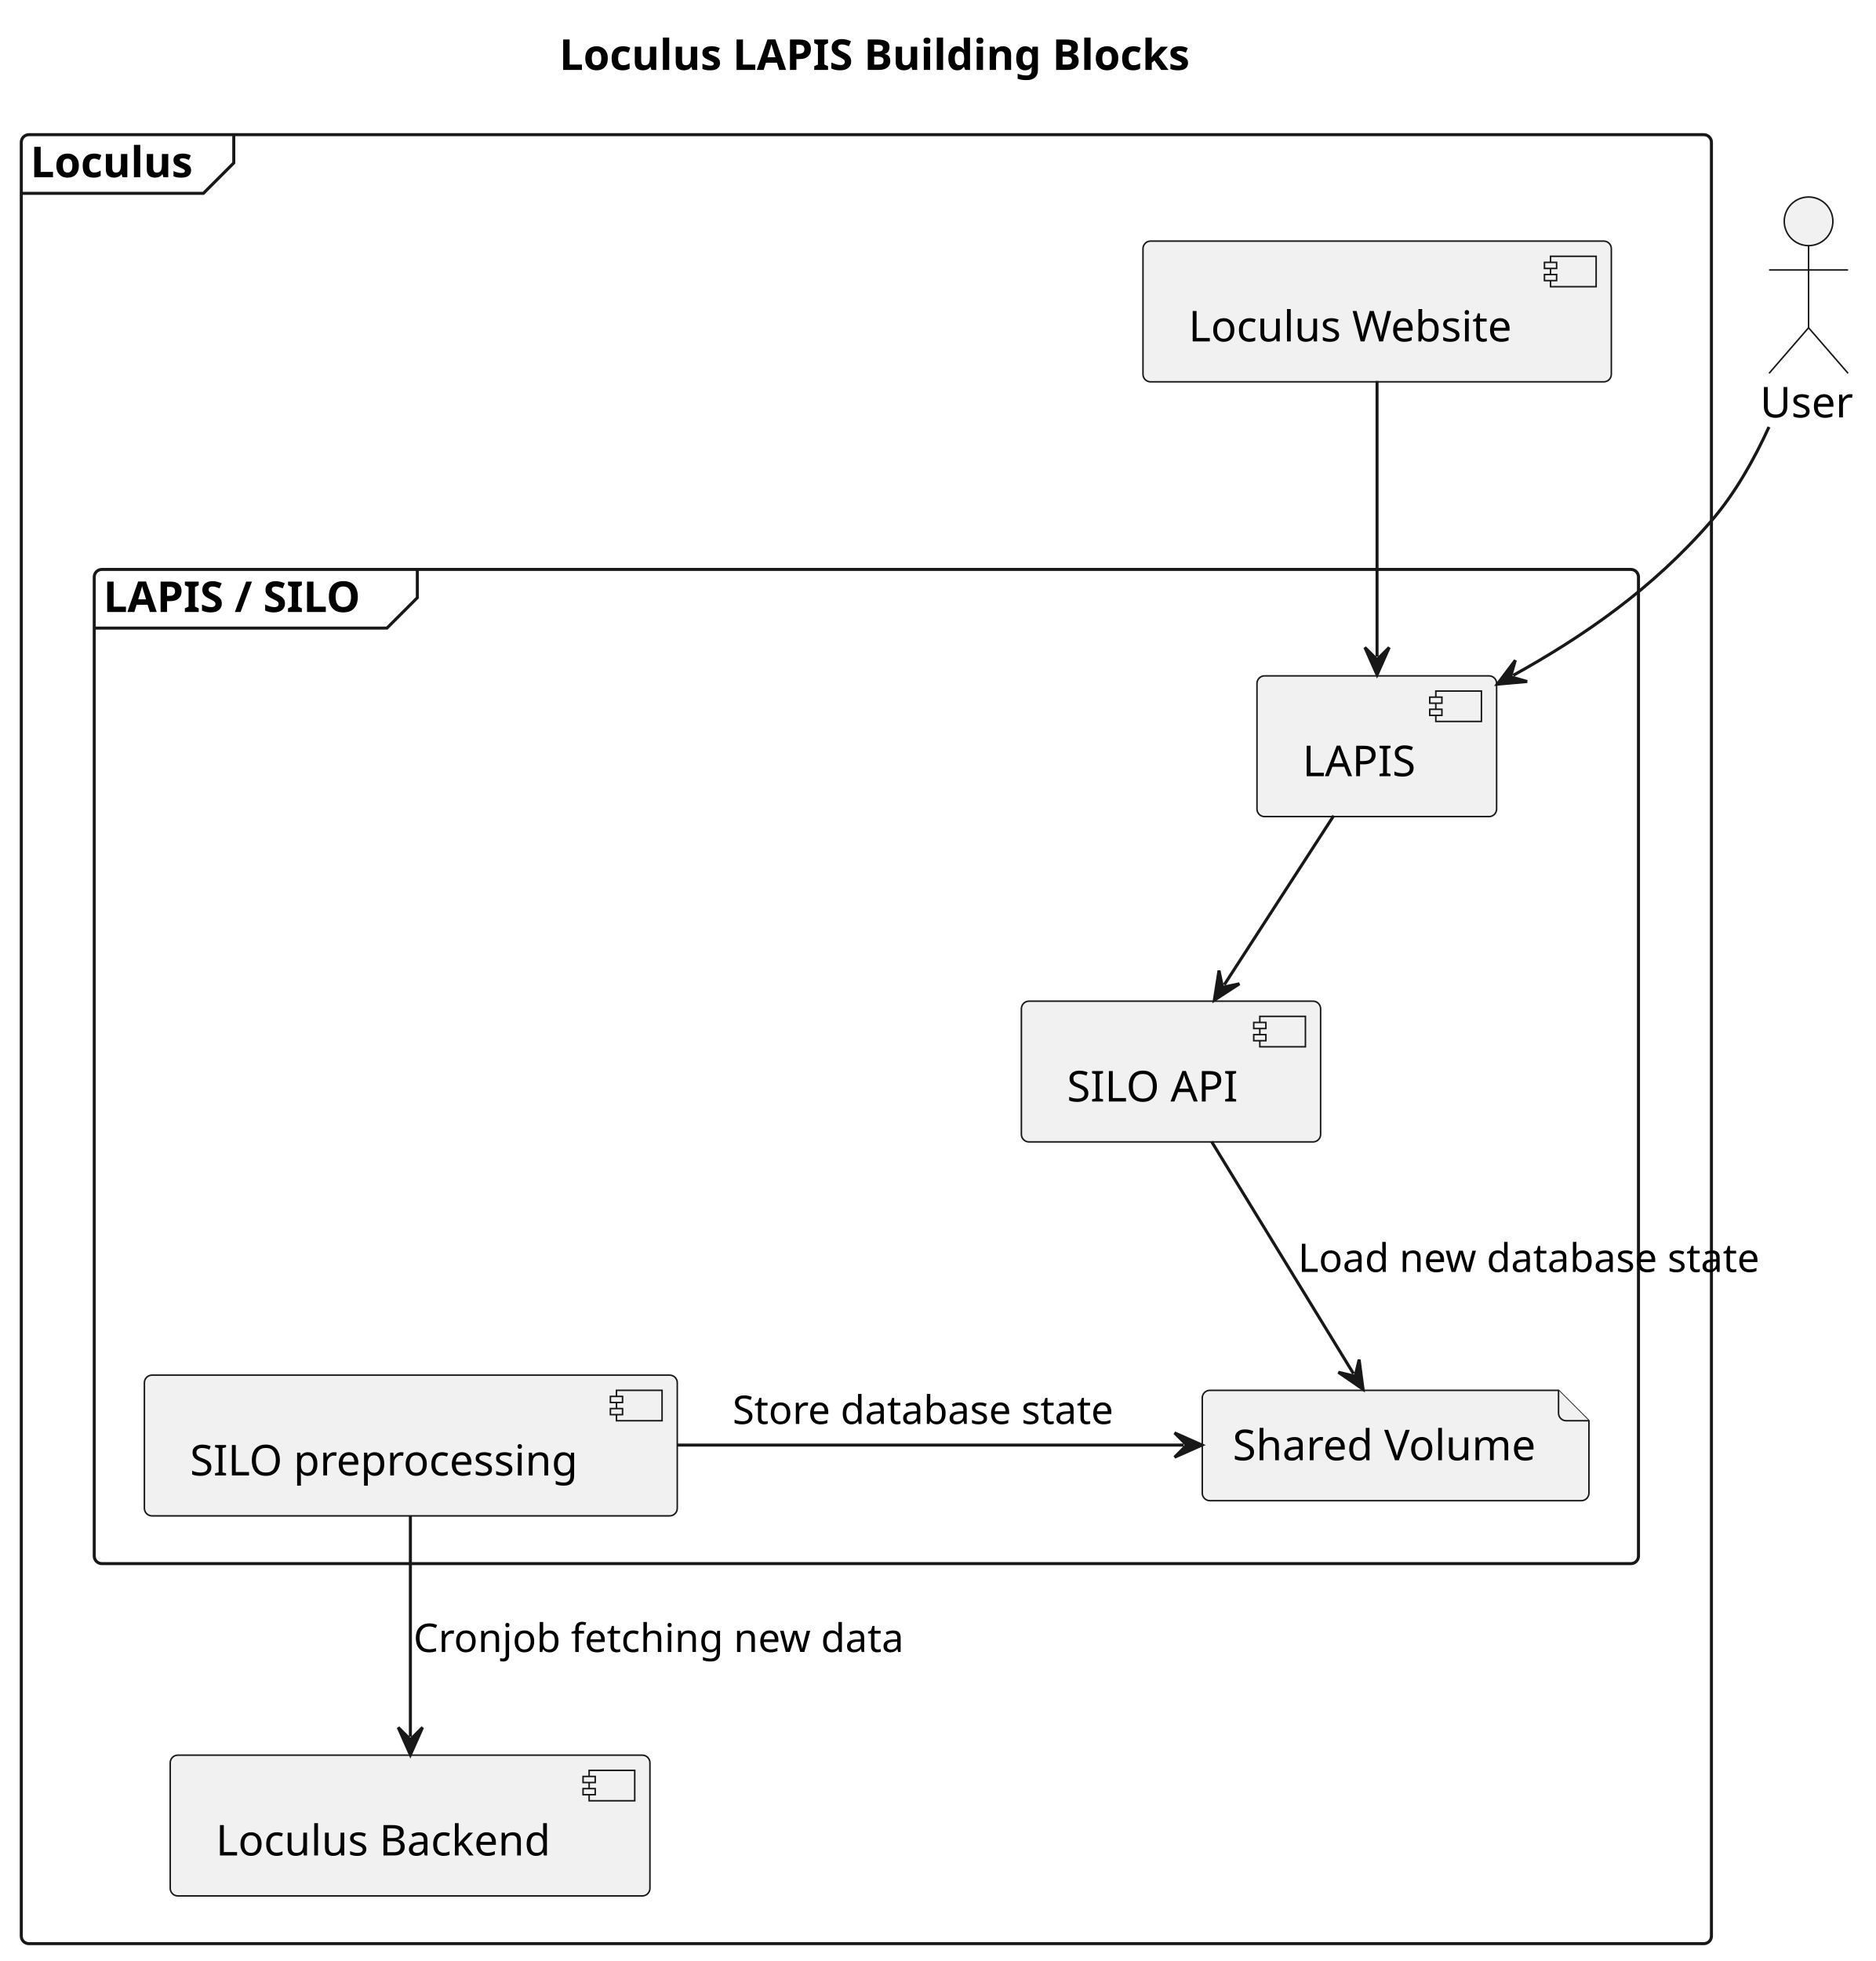
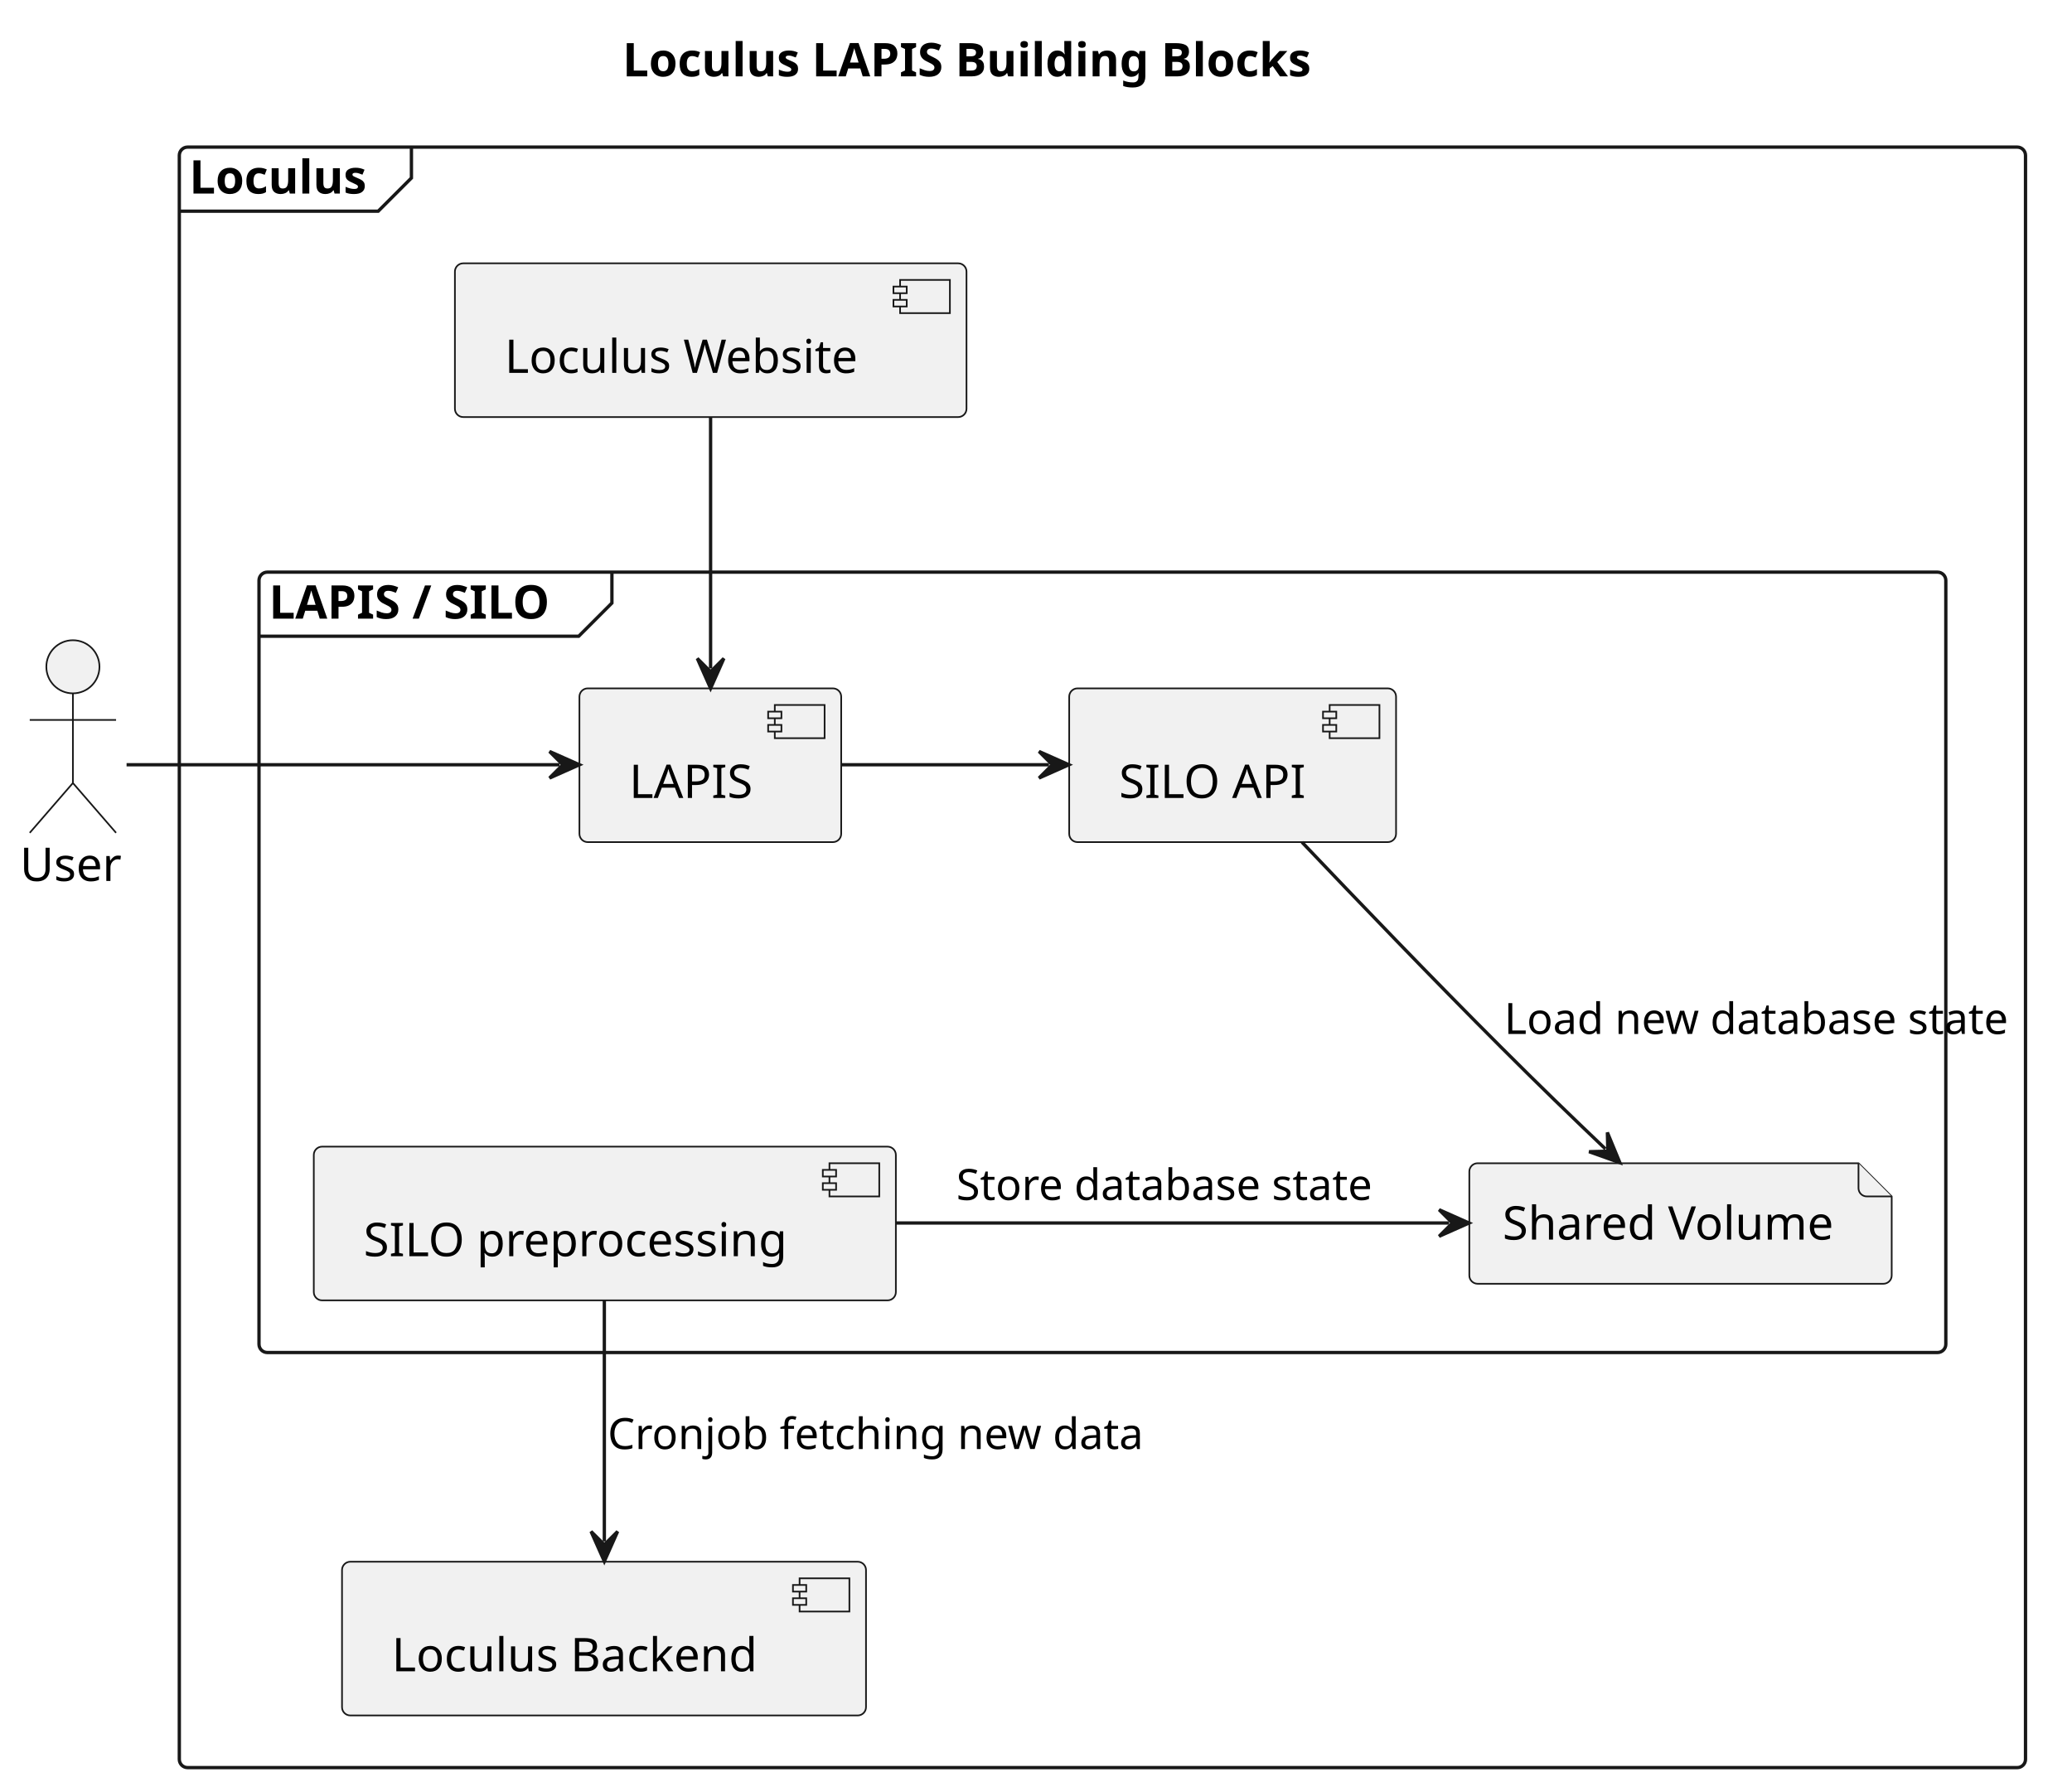
- <svg xmlns="http://www.w3.org/2000/svg" contentStyleType="text/css" height="645px" preserveAspectRatio="none" style="width:617px;height:645px;background:#FFFFFF;" version="1.1" viewBox="0 0 617 645" width="617px" zoomAndPan="magnify">
+ <svg xmlns="http://www.w3.org/2000/svg" contentStyleType="text/css" height="538px" preserveAspectRatio="none" style="width:624px;height:538px;background:#FFFFFF;" version="1.1" viewBox="0 0 624 538" width="624px" zoomAndPan="magnify">
  <defs />
  <g>
-     <text fill="#000000" font-family="sans-serif" font-size="14" font-weight="bold" lengthAdjust="spacing" textLength="235.908" x="184.001" y="22.995">Loculus LAPIS Building Blocks</text>
+     <text fill="#000000" font-family="sans-serif" font-size="14" font-weight="bold" lengthAdjust="spacing" textLength="235.908" x="187.488" y="22.995">Loculus LAPIS Building Blocks</text>
    <g id="cluster_Loculus">
-       <rect fill="none" height="595" rx="2.5" ry="2.5" style="stroke:#181818;stroke-width:1.0;" width="556" x="7" y="44.297" />
-       <path d="M76.903,44.297 L76.903,53.594 L66.903,63.594 L7,63.594 " fill="none" style="stroke:#181818;stroke-width:1.0;" />
-       <text fill="#000000" font-family="sans-serif" font-size="14" font-weight="bold" lengthAdjust="spacing" textLength="59.903" x="10" y="58.292">Loculus</text>
+       <rect fill="none" height="488" rx="2.5" ry="2.5" style="stroke:#181818;stroke-width:1.0;" width="556" x="54" y="44.297" />
+       <path d="M123.903,44.297 L123.903,53.594 L113.903,63.594 L54,63.594 " fill="none" style="stroke:#181818;stroke-width:1.0;" />
+       <text fill="#000000" font-family="sans-serif" font-size="14" font-weight="bold" lengthAdjust="spacing" textLength="59.903" x="57" y="58.292">Loculus</text>
    </g>
    <g id="cluster_LAPIS / SILO">
-       <rect fill="none" height="327" rx="2.5" ry="2.5" style="stroke:#181818;stroke-width:1.0;" width="508" x="31" y="187.297" />
-       <path d="M137.284,187.297 L137.284,196.594 L127.284,206.594 L31,206.594 " fill="none" style="stroke:#181818;stroke-width:1.0;" />
-       <text fill="#000000" font-family="sans-serif" font-size="14" font-weight="bold" lengthAdjust="spacing" textLength="96.284" x="34" y="201.292">LAPIS / SILO</text>
+       <rect fill="none" height="235" rx="2.5" ry="2.5" style="stroke:#181818;stroke-width:1.0;" width="508" x="78" y="172.297" />
+       <path d="M184.284,172.297 L184.284,181.594 L174.284,191.594 L78,191.594 " fill="none" style="stroke:#181818;stroke-width:1.0;" />
+       <text fill="#000000" font-family="sans-serif" font-size="14" font-weight="bold" lengthAdjust="spacing" textLength="96.284" x="81" y="186.292">LAPIS / SILO</text>
    </g>
    <g id="elem_website">
-       <rect fill="#F1F1F1" height="46.297" rx="2.5" ry="2.5" style="stroke:#181818;stroke-width:0.5;" width="154.071" x="376" y="79.297" />
-       <rect fill="#F1F1F1" height="10" style="stroke:#181818;stroke-width:0.5;" width="15" x="510.071" y="84.297" />
-       <rect fill="#F1F1F1" height="2" style="stroke:#181818;stroke-width:0.5;" width="4" x="508.071" y="86.297" />
-       <rect fill="#F1F1F1" height="2" style="stroke:#181818;stroke-width:0.5;" width="4" x="508.071" y="90.297" />
-       <text fill="#000000" font-family="sans-serif" font-size="14" lengthAdjust="spacing" textLength="114.071" x="391" y="112.292">Loculus Website</text>
+       <rect fill="#F1F1F1" height="46.297" rx="2.5" ry="2.5" style="stroke:#181818;stroke-width:0.5;" width="154.071" x="137" y="79.297" />
+       <rect fill="#F1F1F1" height="10" style="stroke:#181818;stroke-width:0.5;" width="15" x="271.071" y="84.297" />
+       <rect fill="#F1F1F1" height="2" style="stroke:#181818;stroke-width:0.5;" width="4" x="269.071" y="86.297" />
+       <rect fill="#F1F1F1" height="2" style="stroke:#181818;stroke-width:0.5;" width="4" x="269.071" y="90.297" />
+       <text fill="#000000" font-family="sans-serif" font-size="14" lengthAdjust="spacing" textLength="114.071" x="152" y="112.292">Loculus Website</text>
    </g>
    <g id="elem_backend">
-       <rect fill="#F1F1F1" height="46.297" rx="2.5" ry="2.5" style="stroke:#181818;stroke-width:0.5;" width="157.804" x="56" y="577.297" />
-       <rect fill="#F1F1F1" height="10" style="stroke:#181818;stroke-width:0.5;" width="15" x="193.804" y="582.297" />
-       <rect fill="#F1F1F1" height="2" style="stroke:#181818;stroke-width:0.5;" width="4" x="191.804" y="584.297" />
-       <rect fill="#F1F1F1" height="2" style="stroke:#181818;stroke-width:0.5;" width="4" x="191.804" y="588.297" />
-       <text fill="#000000" font-family="sans-serif" font-size="14" lengthAdjust="spacing" textLength="117.804" x="71" y="610.292">Loculus Backend</text>
+       <rect fill="#F1F1F1" height="46.297" rx="2.5" ry="2.5" style="stroke:#181818;stroke-width:0.5;" width="157.804" x="103" y="470.297" />
+       <rect fill="#F1F1F1" height="10" style="stroke:#181818;stroke-width:0.5;" width="15" x="240.804" y="475.297" />
+       <rect fill="#F1F1F1" height="2" style="stroke:#181818;stroke-width:0.5;" width="4" x="238.804" y="477.297" />
+       <rect fill="#F1F1F1" height="2" style="stroke:#181818;stroke-width:0.5;" width="4" x="238.804" y="481.297" />
+       <text fill="#000000" font-family="sans-serif" font-size="14" lengthAdjust="spacing" textLength="117.804" x="118" y="503.292">Loculus Backend</text>
    </g>
    <g id="elem_lapis">
-       <rect fill="#F1F1F1" height="46.297" rx="2.5" ry="2.5" style="stroke:#181818;stroke-width:0.5;" width="78.835" x="413.5" y="222.297" />
-       <rect fill="#F1F1F1" height="10" style="stroke:#181818;stroke-width:0.5;" width="15" x="472.335" y="227.297" />
-       <rect fill="#F1F1F1" height="2" style="stroke:#181818;stroke-width:0.5;" width="4" x="470.335" y="229.297" />
-       <rect fill="#F1F1F1" height="2" style="stroke:#181818;stroke-width:0.5;" width="4" x="470.335" y="233.297" />
-       <text fill="#000000" font-family="sans-serif" font-size="14" lengthAdjust="spacing" textLength="38.835" x="428.5" y="255.292">LAPIS</text>
+       <rect fill="#F1F1F1" height="46.297" rx="2.5" ry="2.5" style="stroke:#181818;stroke-width:0.5;" width="78.835" x="174.5" y="207.297" />
+       <rect fill="#F1F1F1" height="10" style="stroke:#181818;stroke-width:0.5;" width="15" x="233.335" y="212.297" />
+       <rect fill="#F1F1F1" height="2" style="stroke:#181818;stroke-width:0.5;" width="4" x="231.335" y="214.297" />
+       <rect fill="#F1F1F1" height="2" style="stroke:#181818;stroke-width:0.5;" width="4" x="231.335" y="218.297" />
+       <text fill="#000000" font-family="sans-serif" font-size="14" lengthAdjust="spacing" textLength="38.835" x="189.5" y="240.292">LAPIS</text>
    </g>
    <g id="elem_silo">
-       <rect fill="#F1F1F1" height="46.297" rx="2.5" ry="2.5" style="stroke:#181818;stroke-width:0.5;" width="98.434" x="336" y="329.297" />
-       <rect fill="#F1F1F1" height="10" style="stroke:#181818;stroke-width:0.5;" width="15" x="414.434" y="334.297" />
-       <rect fill="#F1F1F1" height="2" style="stroke:#181818;stroke-width:0.5;" width="4" x="412.434" y="336.297" />
-       <rect fill="#F1F1F1" height="2" style="stroke:#181818;stroke-width:0.5;" width="4" x="412.434" y="340.297" />
-       <text fill="#000000" font-family="sans-serif" font-size="14" lengthAdjust="spacing" textLength="58.434" x="351" y="362.292">SILO API</text>
+       <rect fill="#F1F1F1" height="46.297" rx="2.5" ry="2.5" style="stroke:#181818;stroke-width:0.5;" width="98.434" x="322" y="207.297" />
+       <rect fill="#F1F1F1" height="10" style="stroke:#181818;stroke-width:0.5;" width="15" x="400.434" y="212.297" />
+       <rect fill="#F1F1F1" height="2" style="stroke:#181818;stroke-width:0.5;" width="4" x="398.434" y="214.297" />
+       <rect fill="#F1F1F1" height="2" style="stroke:#181818;stroke-width:0.5;" width="4" x="398.434" y="218.297" />
+       <text fill="#000000" font-family="sans-serif" font-size="14" lengthAdjust="spacing" textLength="58.434" x="337" y="240.292">SILO API</text>
    </g>
    <g id="elem_serialized_data">
-       <path d="M395.5,459.797 L395.5,491.094 A2.5,2.5 0 0 0 398,493.594 L520.201,493.594 A2.5,2.5 0 0 0 522.701,491.094 L522.701,467.297 L512.701,457.297 L398,457.297 A2.5,2.5 0 0 0 395.5,459.797 " fill="#F1F1F1" style="stroke:#181818;stroke-width:0.5;" />
-       <path d="M512.701,457.297 L512.701,464.797 A2.5,2.5 0 0 0 515.201,467.297 L522.701,467.297 " fill="#F1F1F1" style="stroke:#181818;stroke-width:0.5;" />
-       <text fill="#000000" font-family="sans-serif" font-size="14" lengthAdjust="spacing" textLength="107.201" x="405.5" y="480.292">Shared Volume</text>
+       <path d="M442.5,352.797 L442.5,384.094 A2.5,2.5 0 0 0 445,386.594 L567.201,386.594 A2.5,2.5 0 0 0 569.701,384.094 L569.701,360.297 L559.701,350.297 L445,350.297 A2.5,2.5 0 0 0 442.5,352.797 " fill="#F1F1F1" style="stroke:#181818;stroke-width:0.5;" />
+       <path d="M559.701,350.297 L559.701,357.797 A2.5,2.5 0 0 0 562.201,360.297 L569.701,360.297 " fill="#F1F1F1" style="stroke:#181818;stroke-width:0.5;" />
+       <text fill="#000000" font-family="sans-serif" font-size="14" lengthAdjust="spacing" textLength="107.201" x="452.5" y="373.292">Shared Volume</text>
    </g>
    <g id="elem_silo_prepro">
-       <rect fill="#F1F1F1" height="46.297" rx="2.5" ry="2.5" style="stroke:#181818;stroke-width:0.5;" width="175.297" x="47.5" y="452.297" />
-       <rect fill="#F1F1F1" height="10" style="stroke:#181818;stroke-width:0.5;" width="15" x="202.797" y="457.297" />
-       <rect fill="#F1F1F1" height="2" style="stroke:#181818;stroke-width:0.5;" width="4" x="200.797" y="459.297" />
-       <rect fill="#F1F1F1" height="2" style="stroke:#181818;stroke-width:0.5;" width="4" x="200.797" y="463.297" />
-       <text fill="#000000" font-family="sans-serif" font-size="14" lengthAdjust="spacing" textLength="135.297" x="62.5" y="485.292">SILO preprocessing</text>
+       <rect fill="#F1F1F1" height="46.297" rx="2.5" ry="2.5" style="stroke:#181818;stroke-width:0.5;" width="175.297" x="94.5" y="345.297" />
+       <rect fill="#F1F1F1" height="10" style="stroke:#181818;stroke-width:0.5;" width="15" x="249.797" y="350.297" />
+       <rect fill="#F1F1F1" height="2" style="stroke:#181818;stroke-width:0.5;" width="4" x="247.797" y="352.297" />
+       <rect fill="#F1F1F1" height="2" style="stroke:#181818;stroke-width:0.5;" width="4" x="247.797" y="356.297" />
+       <text fill="#000000" font-family="sans-serif" font-size="14" lengthAdjust="spacing" textLength="135.297" x="109.5" y="378.292">SILO preprocessing</text>
    </g>
    <g id="elem_user">
-       <ellipse cx="594.955" cy="72.797" fill="#F1F1F1" rx="8" ry="8" style="stroke:#181818;stroke-width:0.5;" />
-       <path d="M594.955,80.797 L594.955,107.797 M581.955,88.797 L607.955,88.797 M594.955,107.797 L581.955,122.797 M594.955,107.797 L607.955,122.797 " fill="none" style="stroke:#181818;stroke-width:0.5;" />
-       <text fill="#000000" font-family="sans-serif" font-size="14" lengthAdjust="spacing" textLength="31.91" x="579" y="137.292">User</text>
+       <ellipse cx="21.955" cy="200.797" fill="#F1F1F1" rx="8" ry="8" style="stroke:#181818;stroke-width:0.5;" />
+       <path d="M21.955,208.797 L21.955,235.797 M8.955,216.797 L34.955,216.797 M21.955,235.797 L8.955,250.797 M21.955,235.797 L34.955,250.797 " fill="none" style="stroke:#181818;stroke-width:0.5;" />
+       <text fill="#000000" font-family="sans-serif" font-size="14" lengthAdjust="spacing" textLength="31.91" x="6" y="265.292">User</text>
    </g>
    <g id="link_user_lapis">
-       <path d="M581.93,140.427 C577.05,151.117 570.76,162.307 563,171.297 C543.52,193.847 520.705,209.403 497.805,222.123 " fill="none" id="user-to-lapis" style="stroke:#181818;stroke-width:1.0;" />
-       <polygon fill="#181818" points="492.56,225.037,502.37,224.163,496.931,222.609,498.485,217.17,492.56,225.037" style="stroke:#181818;stroke-width:1.0;" />
+       <path d="M38.12,230.297 C83.58,230.297 123.04,230.297 168.5,230.297 " fill="none" id="user-to-lapis" style="stroke:#181818;stroke-width:1.0;" />
+       <polygon fill="#181818" points="174.5,230.297,165.5,226.297,169.5,230.297,165.5,234.297,174.5,230.297" style="stroke:#181818;stroke-width:1.0;" />
    </g>
    <g id="link_website_lapis">
-       <path d="M453,125.327 C453,151.667 453,189.487 453,215.957 " fill="none" id="website-to-lapis" style="stroke:#181818;stroke-width:1.0;" />
-       <polygon fill="#181818" points="453,221.957,457,212.957,453,216.957,449,212.957,453,221.957" style="stroke:#181818;stroke-width:1.0;" />
+       <path d="M214,125.537 C214,148.567 214,178.337 214,201.287 " fill="none" id="website-to-lapis" style="stroke:#181818;stroke-width:1.0;" />
+       <polygon fill="#181818" points="214,207.287,218,198.287,214,202.287,210,198.287,214,207.287" style="stroke:#181818;stroke-width:1.0;" />
    </g>
    <g id="link_lapis_silo">
-       <path d="M438.74,268.307 C427.22,286.107 414.322,306.031 402.732,323.921 " fill="none" id="lapis-to-silo" style="stroke:#181818;stroke-width:1.0;" />
-       <polygon fill="#181818" points="399.47,328.957,407.721,323.578,402.189,324.76,401.006,319.229,399.47,328.957" style="stroke:#181818;stroke-width:1.0;" />
+       <path d="M253.56,230.297 C276.34,230.297 293.13,230.297 315.91,230.297 " fill="none" id="lapis-to-silo" style="stroke:#181818;stroke-width:1.0;" />
+       <polygon fill="#181818" points="321.91,230.297,312.91,226.297,316.91,230.297,312.91,234.297,321.91,230.297" style="stroke:#181818;stroke-width:1.0;" />
    </g>
    <g id="link_silo_serialized_data">
-       <path d="M398.57,375.487 C412.93,398.957 432.139,430.378 445.259,451.828 " fill="none" id="silo-to-serialized_data" style="stroke:#181818;stroke-width:1.0;" />
-       <polygon fill="#181818" points="448.39,456.947,447.106,447.182,445.781,452.682,440.282,451.356,448.39,456.947" style="stroke:#181818;stroke-width:1.0;" />
-       <text fill="#000000" font-family="sans-serif" font-size="13" lengthAdjust="spacing" textLength="163.884" x="427" y="418.364">Load new database state</text>
+       <path d="M392.1,253.617 C408.32,270.677 431.36,294.677 452,315.297 C463.78,327.077 472.934,335.94 483.494,345.99 " fill="none" id="silo-to-serialized_data" style="stroke:#181818;stroke-width:1.0;" />
+       <polygon fill="#181818" points="487.84,350.127,484.078,341.025,484.218,346.68,478.563,346.82,487.84,350.127" style="stroke:#181818;stroke-width:1.0;" />
+       <text fill="#000000" font-family="sans-serif" font-size="13" lengthAdjust="spacing" textLength="163.884" x="453" y="311.364">Load new database state</text>
    </g>
    <g id="link_silo_prepro_serialized_data">
-       <path d="M222.68,475.297 C277.22,475.297 340.1,475.297 389.4,475.297 " fill="none" id="silo_prepro-to-serialized_data" style="stroke:#181818;stroke-width:1.0;" />
-       <polygon fill="#181818" points="395.4,475.297,386.4,471.297,390.4,475.297,386.4,479.297,395.4,475.297" style="stroke:#181818;stroke-width:1.0;" />
-       <text fill="#000000" font-family="sans-serif" font-size="13" lengthAdjust="spacing" textLength="136.113" x="241" y="468.364">Store database state</text>
+       <path d="M269.68,368.297 C324.22,368.297 387.1,368.297 436.4,368.297 " fill="none" id="silo_prepro-to-serialized_data" style="stroke:#181818;stroke-width:1.0;" />
+       <polygon fill="#181818" points="442.4,368.297,433.4,364.297,437.4,368.297,433.4,372.297,442.4,368.297" style="stroke:#181818;stroke-width:1.0;" />
+       <text fill="#000000" font-family="sans-serif" font-size="13" lengthAdjust="spacing" textLength="136.113" x="288" y="361.364">Store database state</text>
    </g>
    <g id="link_silo_prepro_backend">
-       <path d="M135,498.567 C135,520.867 135,548.957 135,571.187 " fill="none" id="silo_prepro-to-backend" style="stroke:#181818;stroke-width:1.0;" />
-       <polygon fill="#181818" points="135,577.187,139,568.187,135,572.187,131,568.187,135,577.187" style="stroke:#181818;stroke-width:1.0;" />
-       <text fill="#000000" font-family="sans-serif" font-size="13" lengthAdjust="spacing" textLength="172.142" x="136" y="543.364">Cronjob fetching new data</text>
+       <path d="M182,391.567 C182,413.867 182,441.957 182,464.187 " fill="none" id="silo_prepro-to-backend" style="stroke:#181818;stroke-width:1.0;" />
+       <polygon fill="#181818" points="182,470.187,186,461.187,182,465.187,178,461.187,182,470.187" style="stroke:#181818;stroke-width:1.0;" />
+       <text fill="#000000" font-family="sans-serif" font-size="13" lengthAdjust="spacing" textLength="172.142" x="183" y="436.364">Cronjob fetching new data</text>
    </g>
  </g>
</svg>
